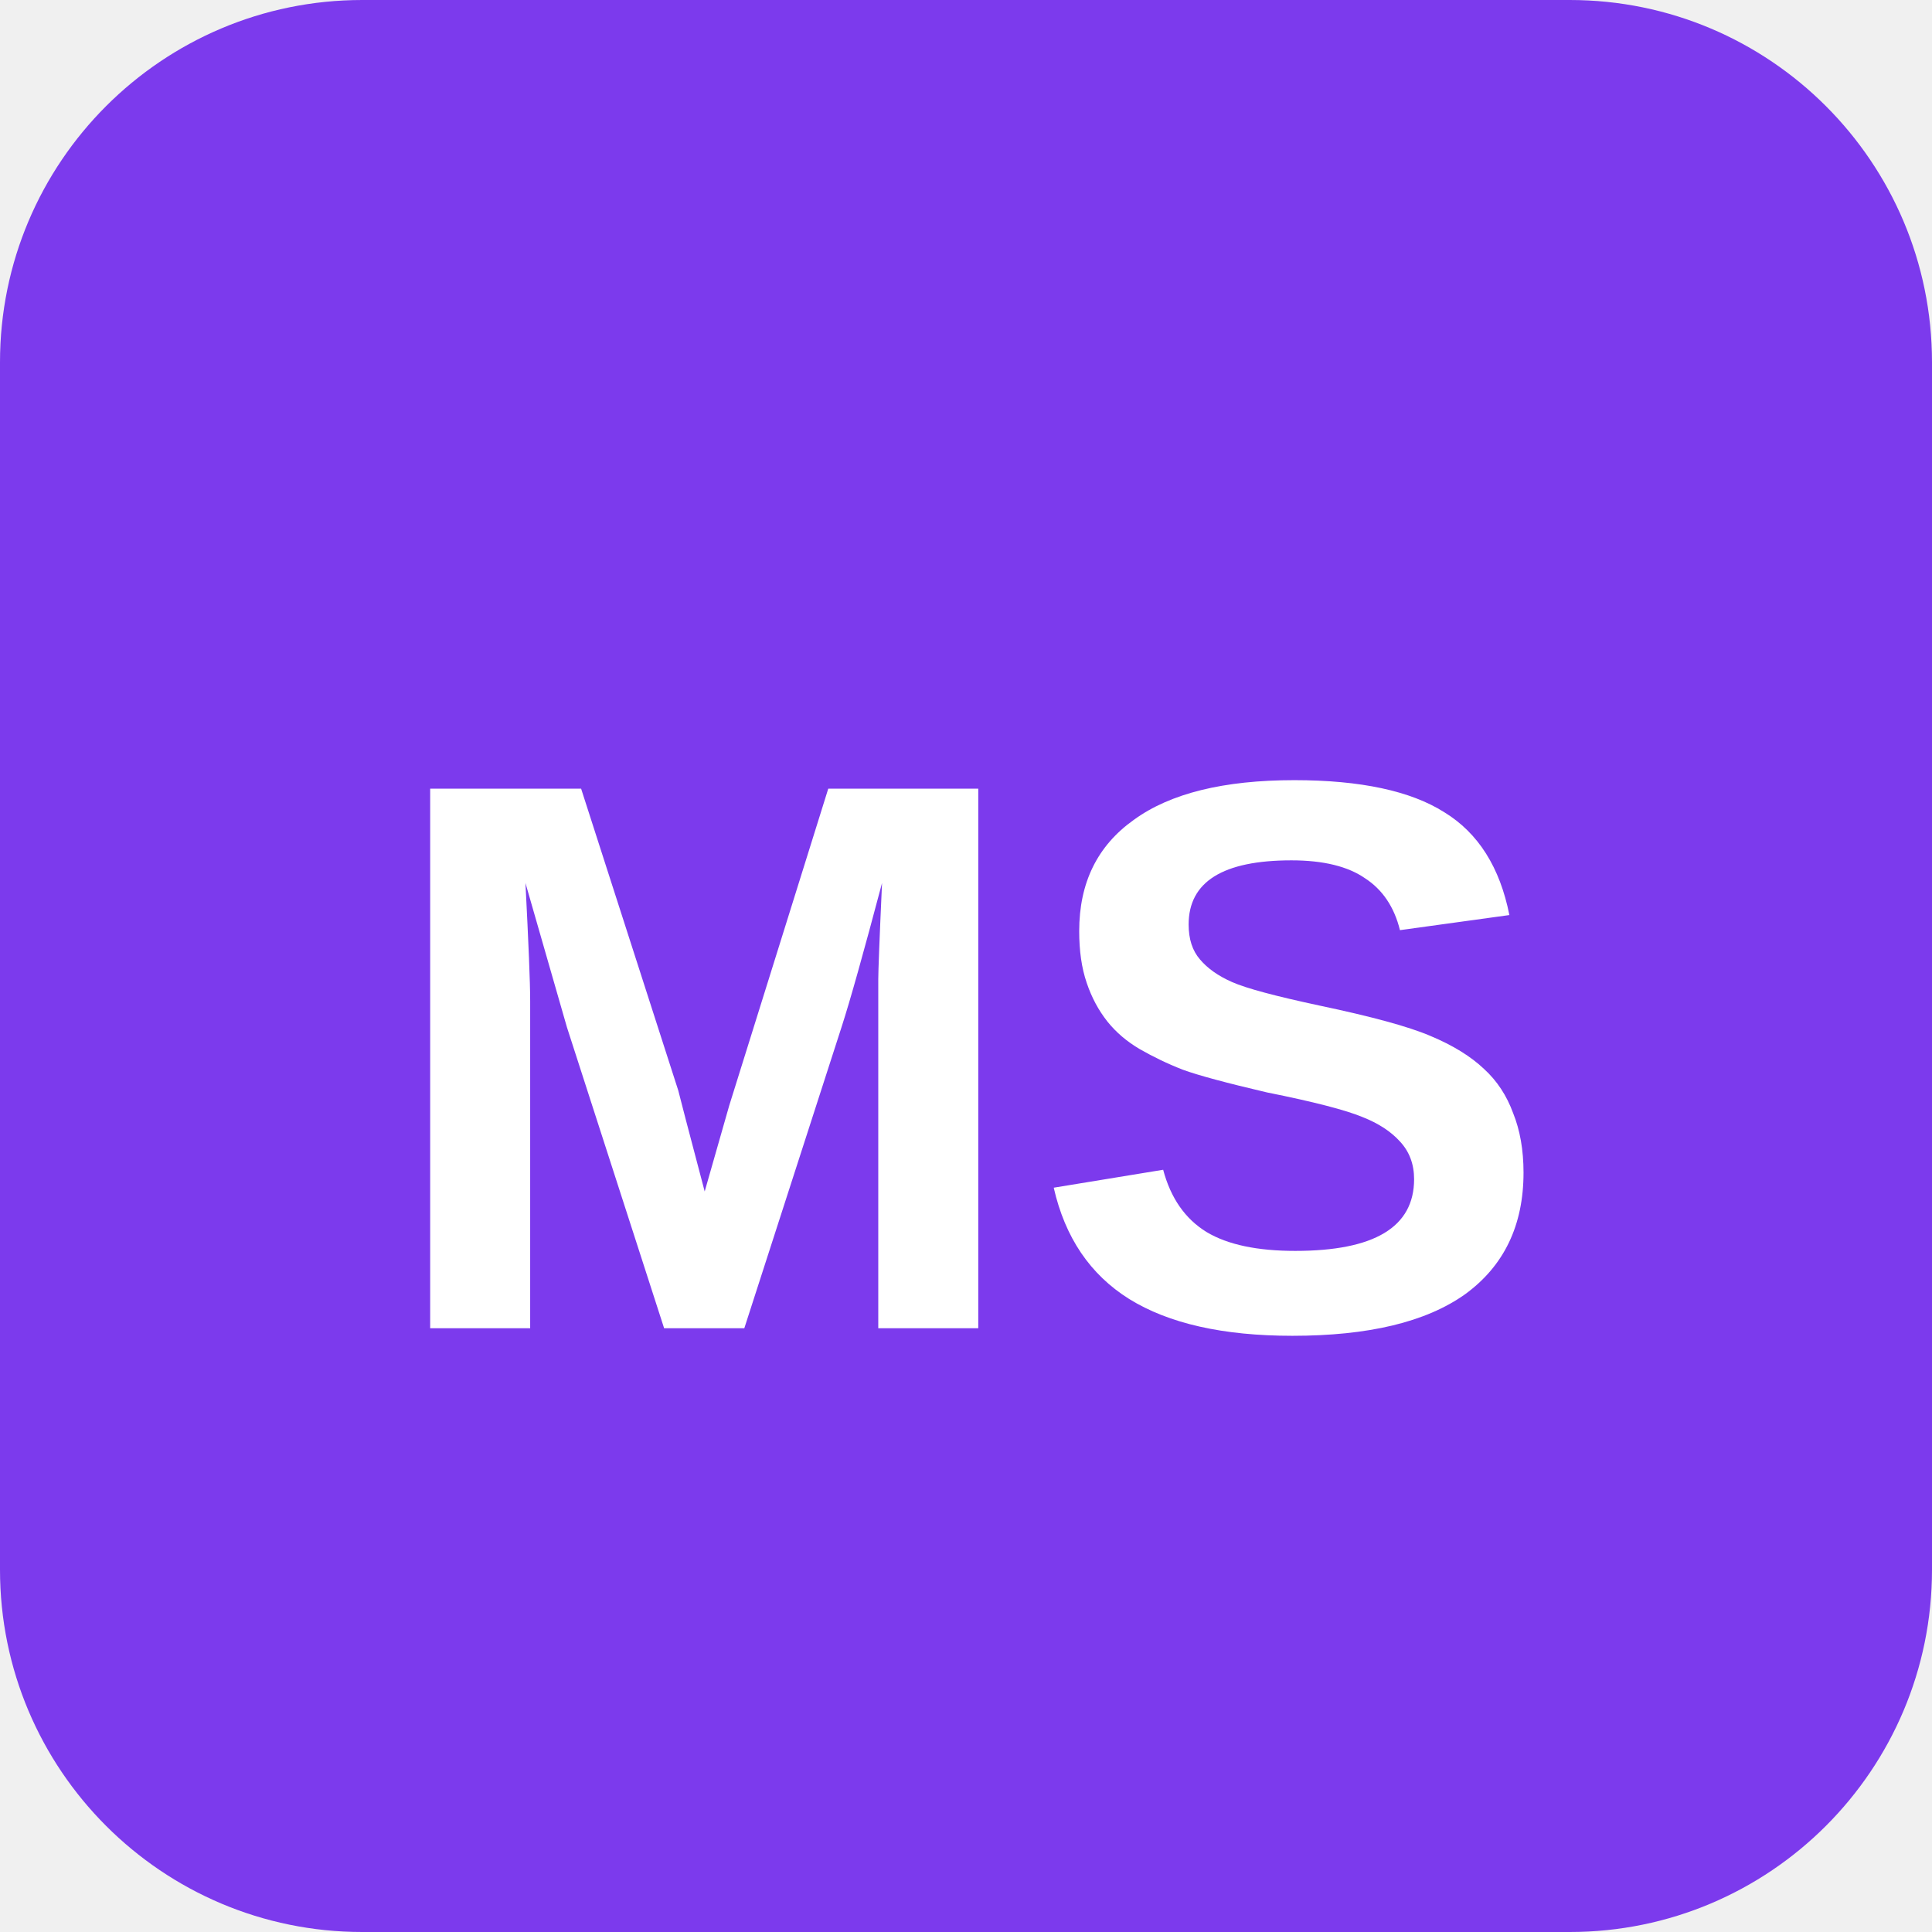
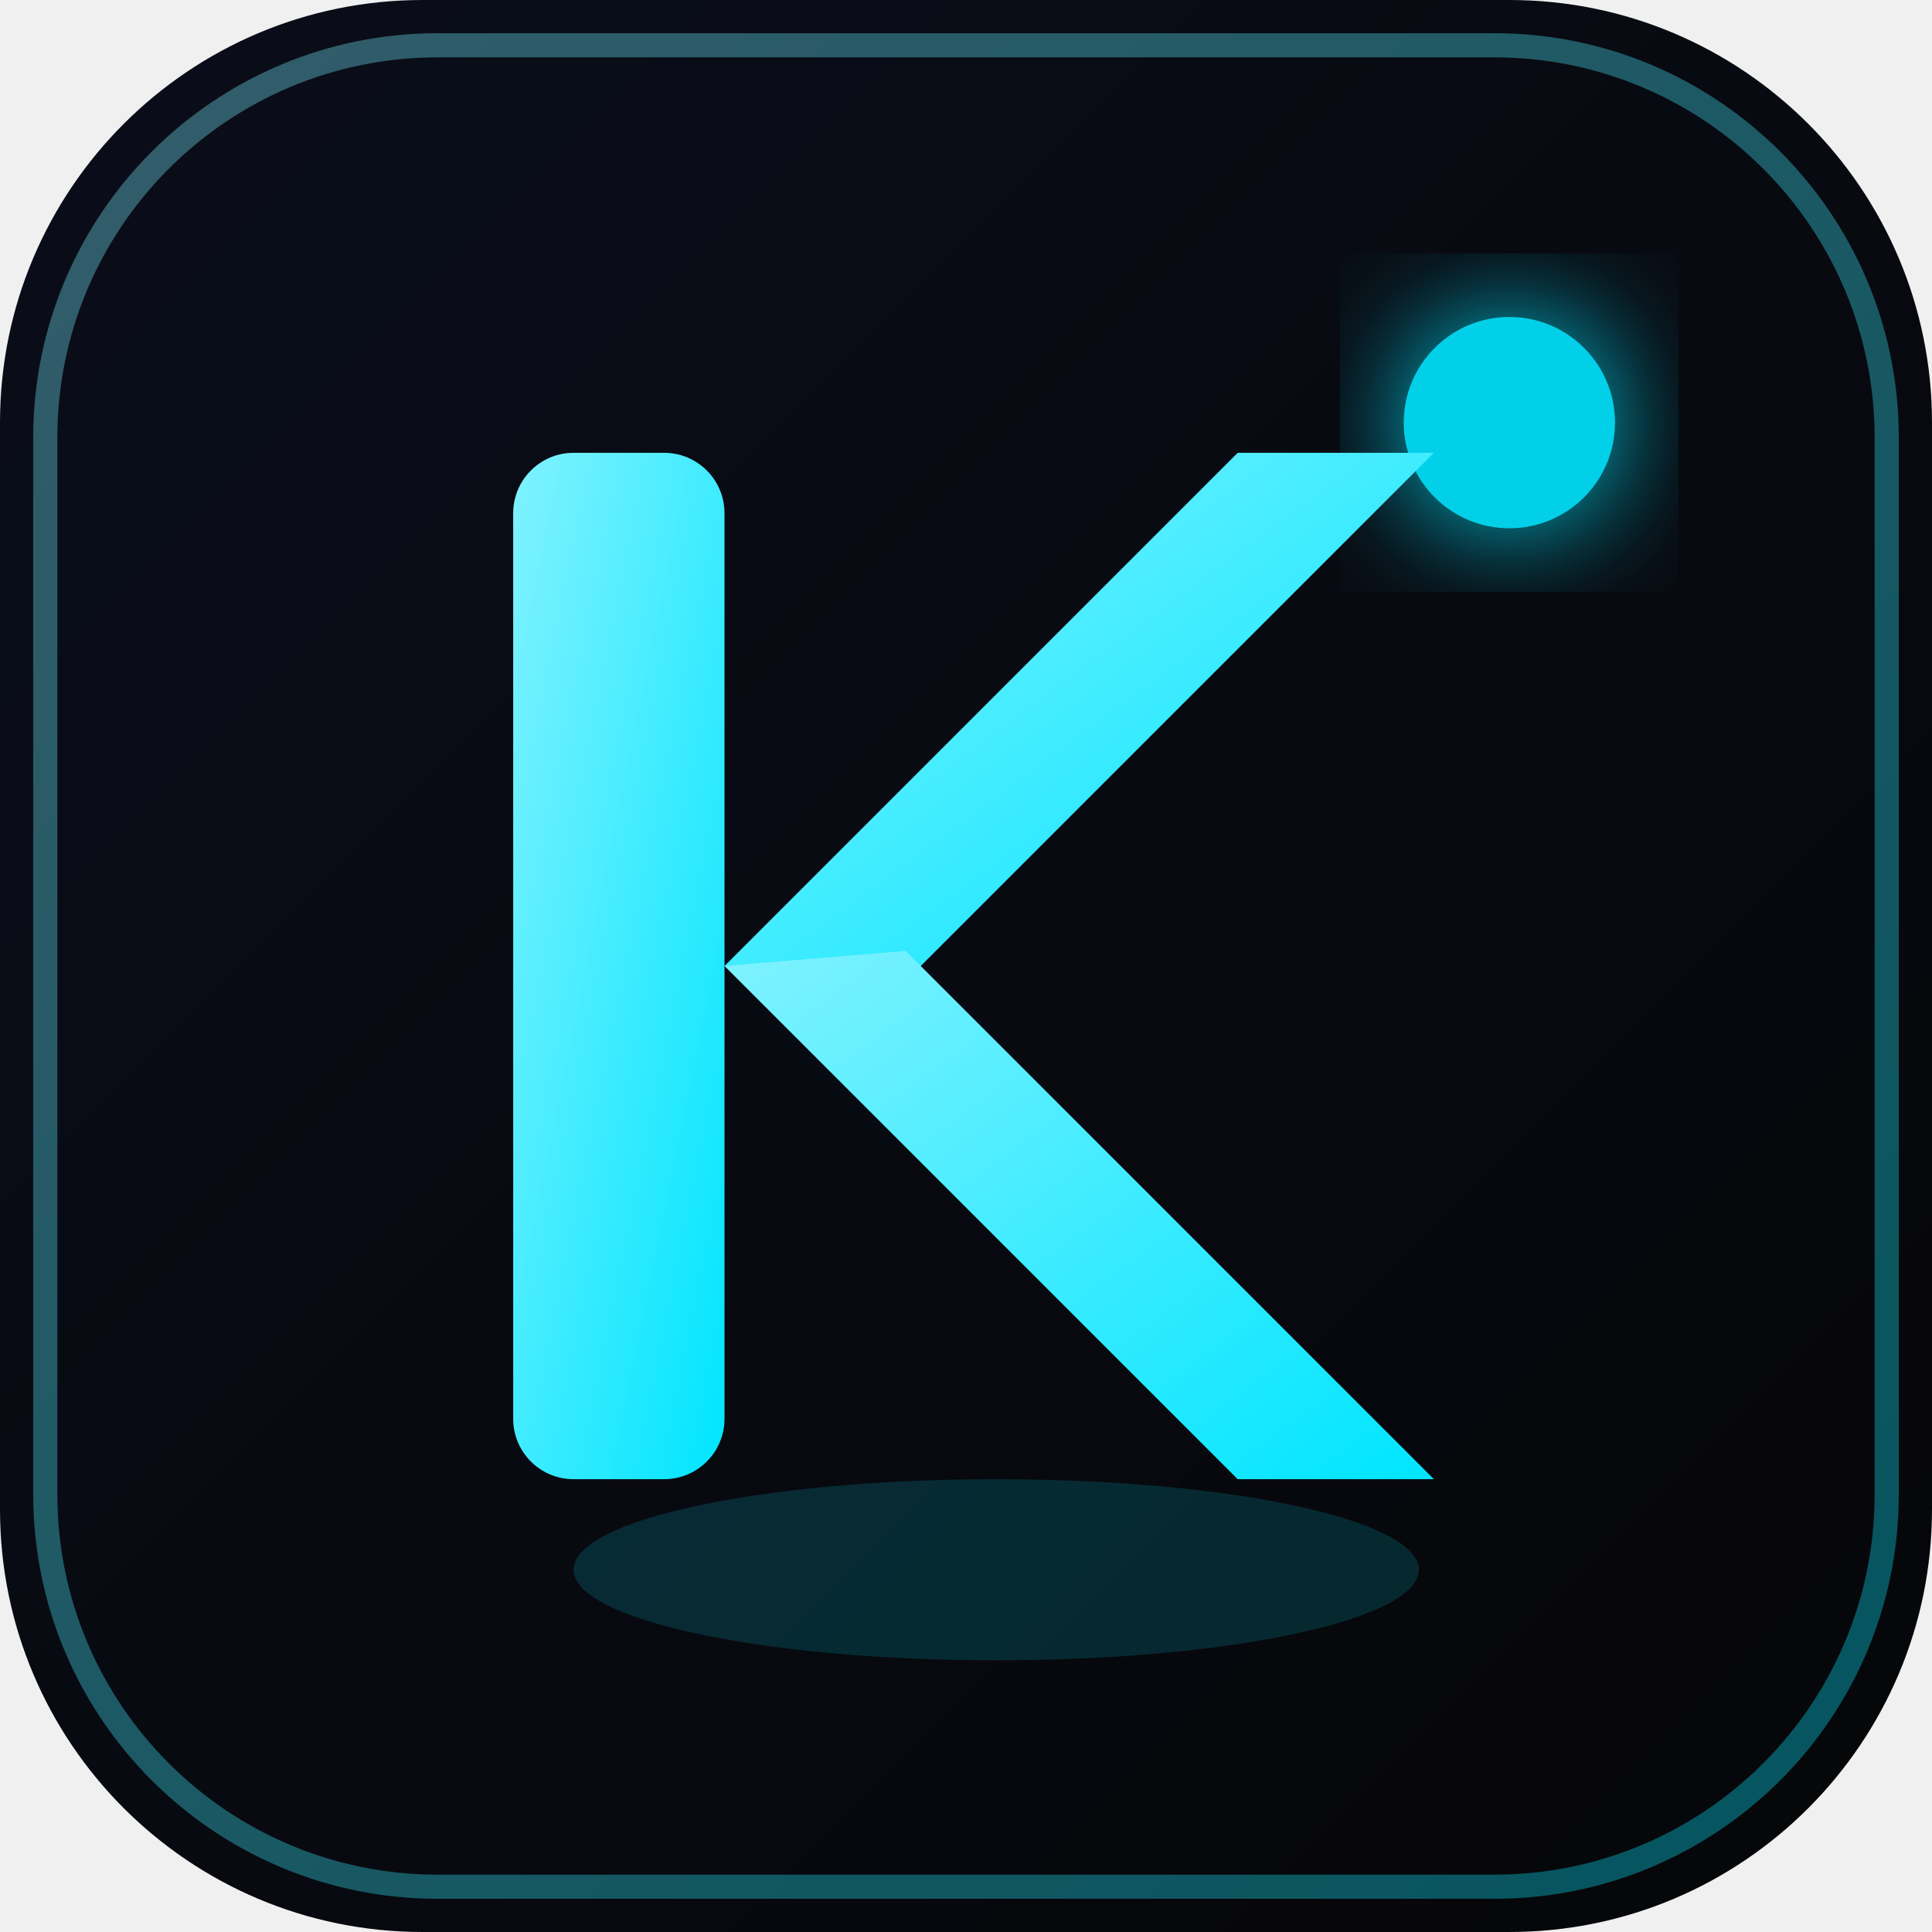
- <svg xmlns="http://www.w3.org/2000/svg" viewBox="0 0 32 32">
-   <rect width="32" height="32" rx="6" fill="#7C3AED" />
-   <text x="16" y="22" text-anchor="middle" font-family="Arial,sans-serif" font-weight="bold" font-size="13" fill="#fff">MS</text>
+ <svg xmlns="http://www.w3.org/2000/svg" viewBox="0 0 64 64">
+   <defs>
+     <linearGradient id="bg" x1="0%" y1="0%" x2="100%" y2="100%">
+       <stop offset="0%" stop-color="#0a0e1a" />
+       <stop offset="100%" stop-color="#060608" />
+     </linearGradient>
+     <linearGradient id="kGrad" x1="0%" y1="0%" x2="100%" y2="100%">
+       <stop offset="0%" stop-color="#80F2FF" />
+       <stop offset="100%" stop-color="#00E5FF" />
+     </linearGradient>
+     <filter id="glow" x="-30%" y="-30%" width="160%" height="160%">
+       <feGaussianBlur stdDeviation="2" result="blur" />
+       <feMerge>
+         <feMergeNode in="blur" />
+         <feMergeNode in="SourceGraphic" />
+       </feMerge>
+     </filter>
+     <clipPath id="roundedClip">
+       <rect width="64" height="64" rx="14" />
+     </clipPath>
+   </defs>
+   <rect width="64" height="64" rx="14" fill="url(#bg)" />
+   <rect x="1.5" y="1.5" width="61" height="61" rx="13" fill="none" stroke="url(#kGrad)" stroke-width="0.8" opacity="0.35" />
+   <circle cx="50" cy="14" r="3.5" fill="#00E5FF" opacity="0.9" filter="url(#glow)" />
+   <rect x="17" y="15" width="7" height="34" rx="2" fill="url(#kGrad)" />
+   <path d="M24 32 L41 15 L47.5 15 L30 32.5 Z" fill="url(#kGrad)" rx="1" />
+   <path d="M24 32 L41 49 L47.5 49 L30 31.5 Z" fill="url(#kGrad)" />
+   <ellipse cx="33" cy="52" rx="14" ry="3" fill="#00E5FF" opacity="0.15" />
</svg>
